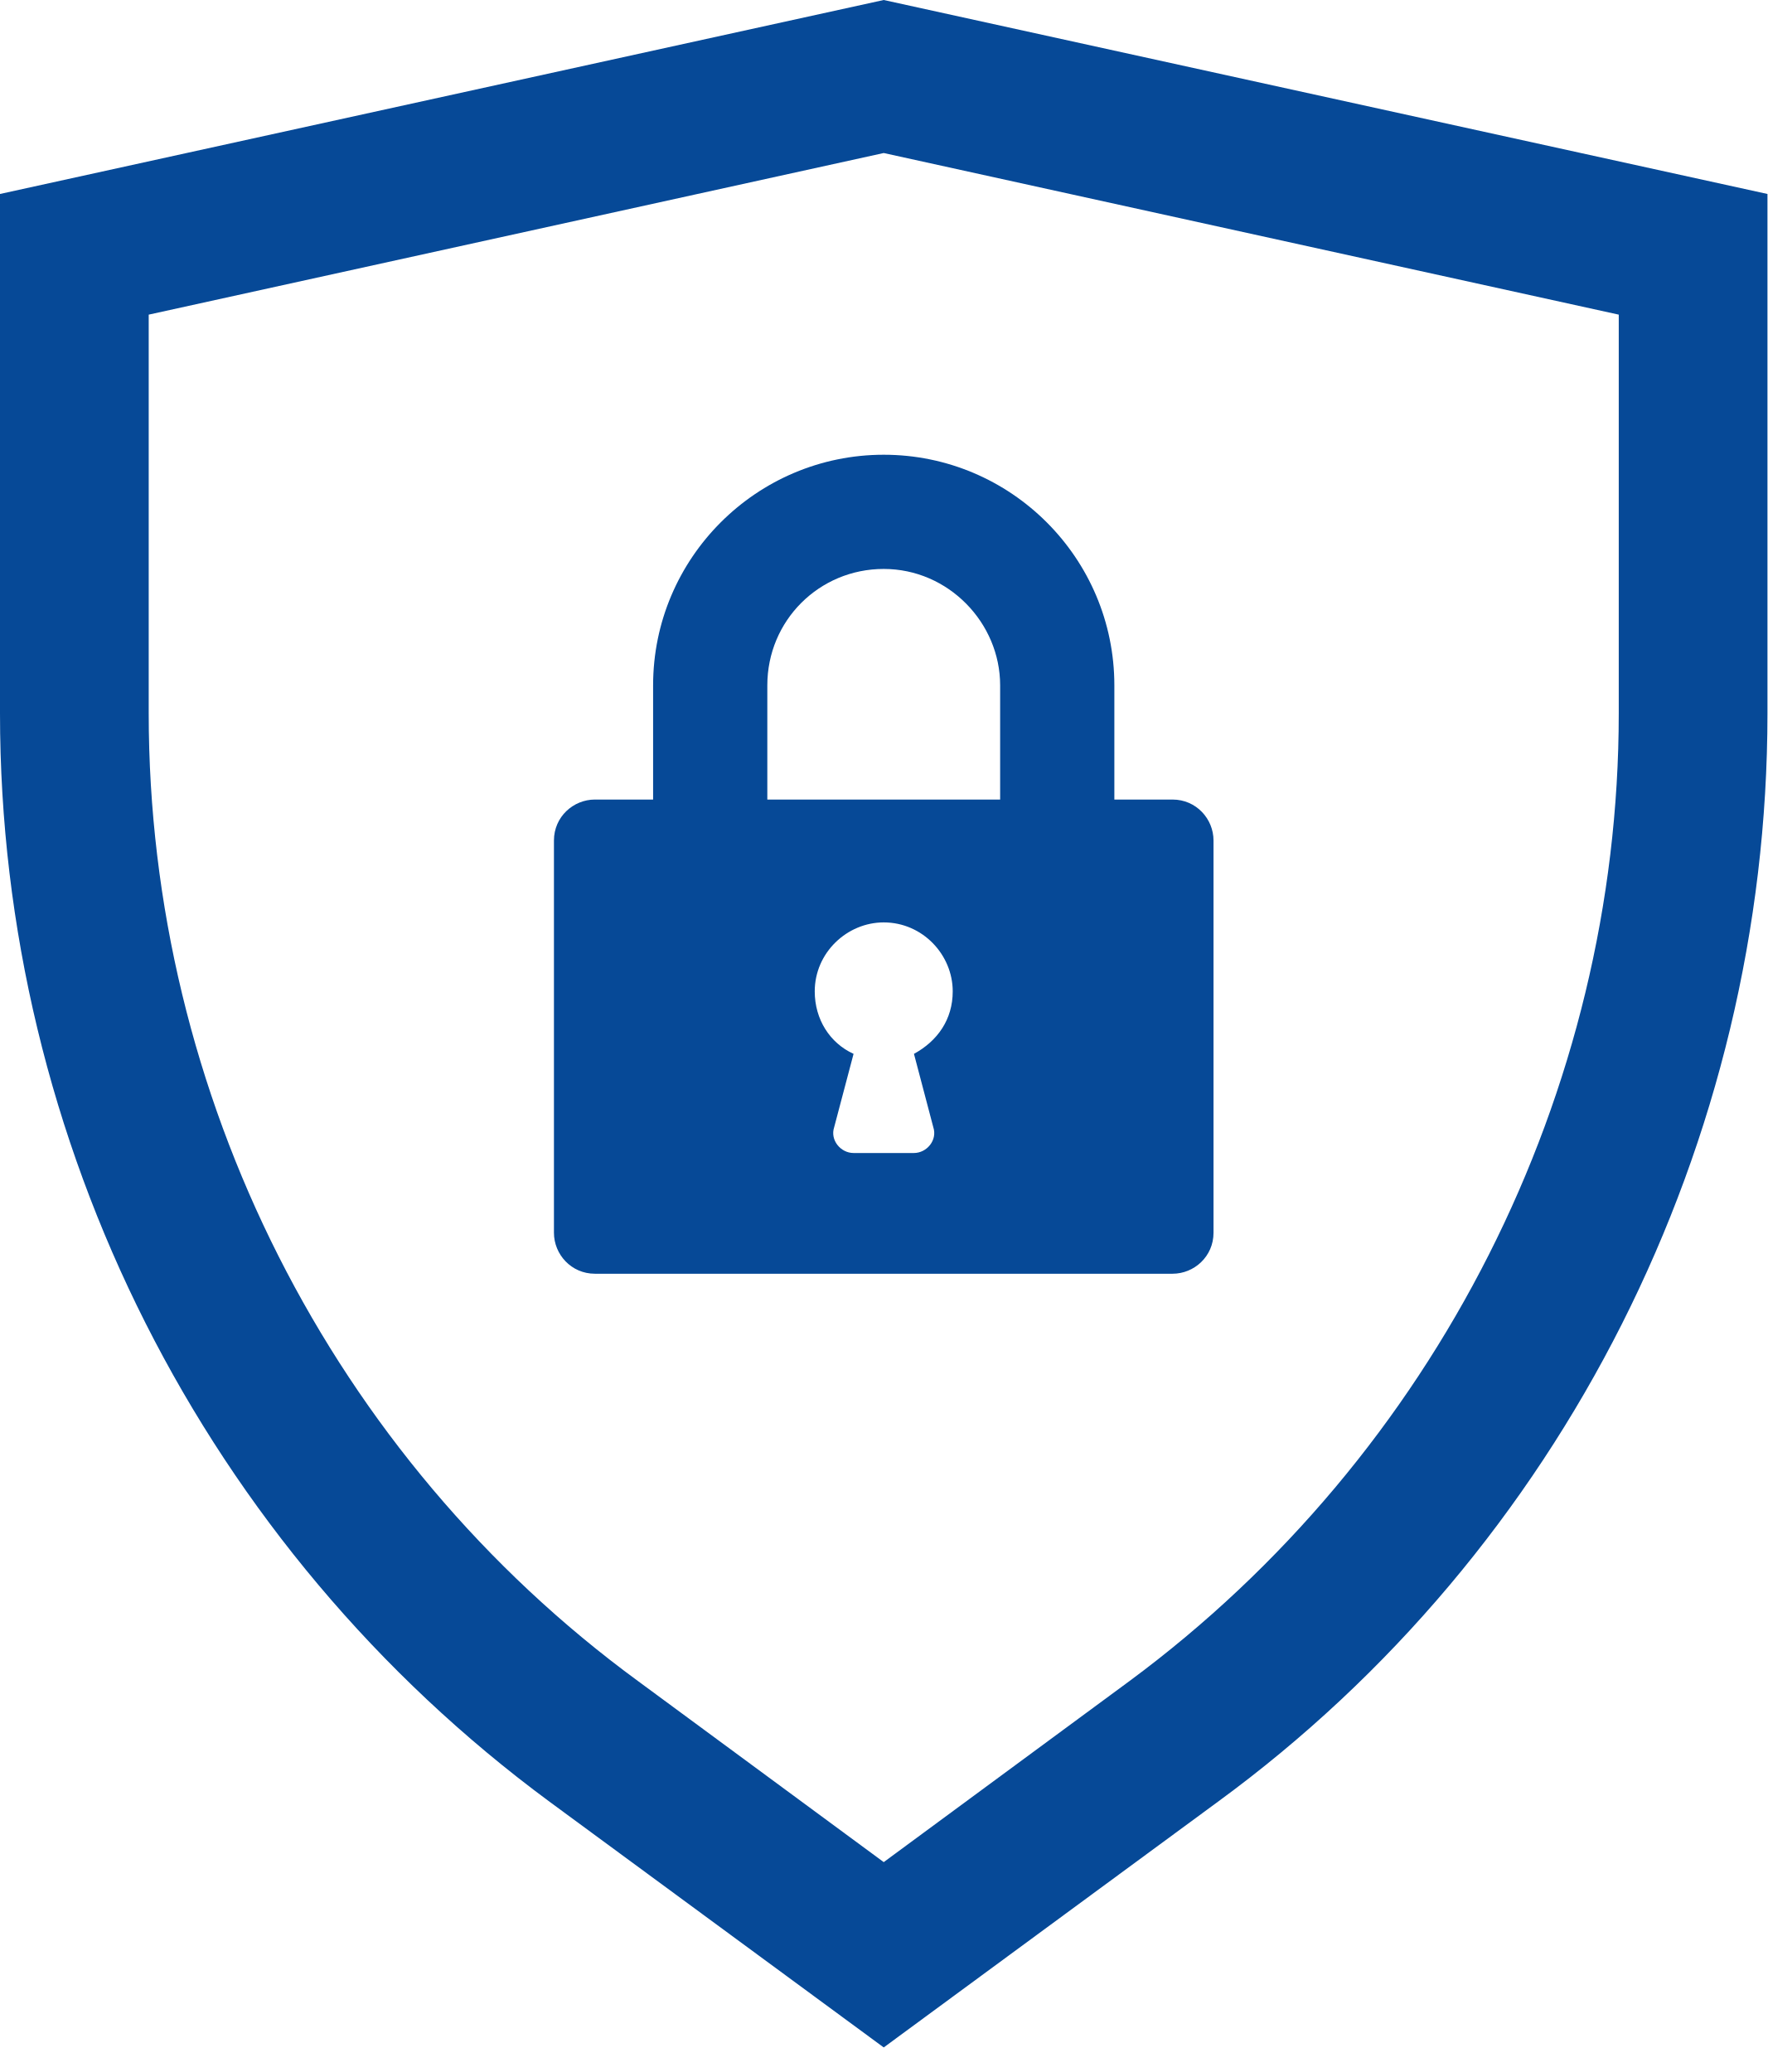
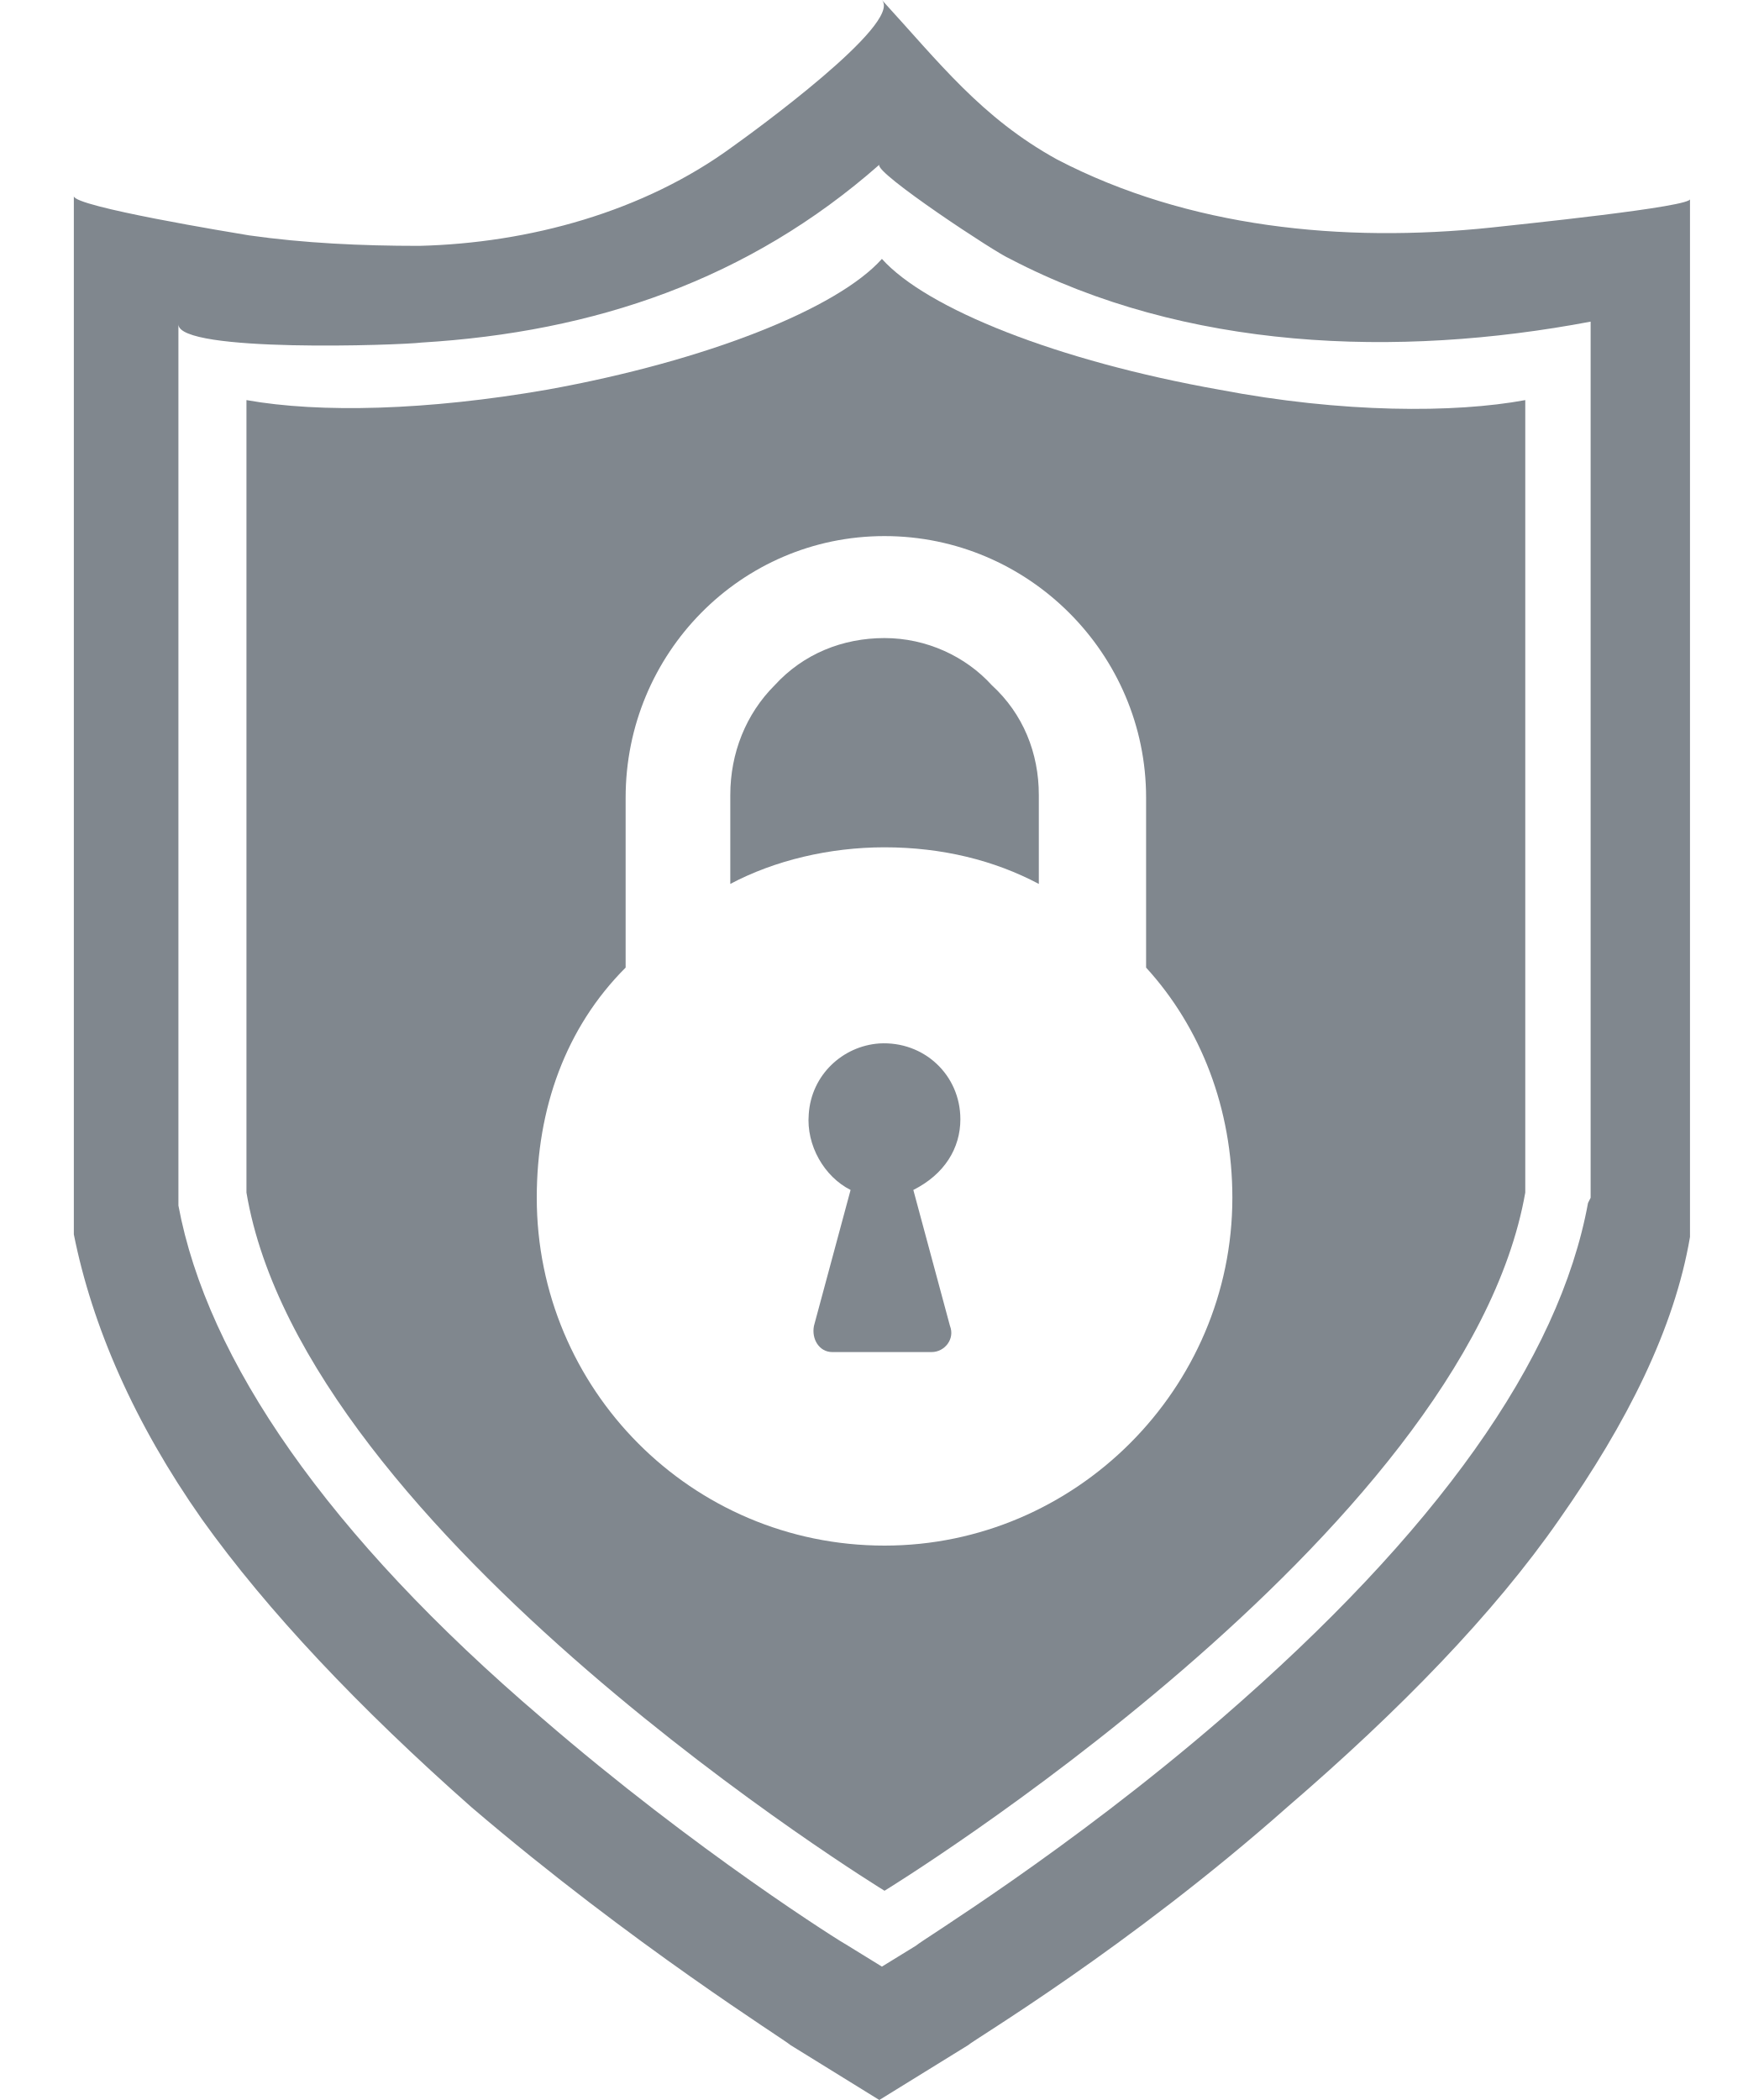
- <svg xmlns="http://www.w3.org/2000/svg" width="29" height="34" viewBox="0 0 29 34" fill="none">
-   <g id="Group">
-     <path id="Vector" d="M14.5 -0L0 3.183V11.706C0 18.744 3.36 25.392 9.018 29.566L14.5 33.597L19.982 29.566C25.64 25.428 29 18.744 29 11.706V3.183L14.5 -0ZM26.56 11.706C26.56 17.93 23.553 23.872 18.532 27.585L14.5 30.556L10.468 27.585C5.446 23.907 2.44 17.966 2.44 11.706V5.163L14.5 2.511L26.56 5.163V11.706Z" fill="#064997" />
-     <path id="Vector_2" d="M10.716 11.246V13.12H9.761C9.407 13.12 9.089 13.403 9.089 13.792V20.229C9.089 20.582 9.372 20.901 9.761 20.901H19.239C19.593 20.901 19.911 20.618 19.911 20.229L19.911 13.792C19.911 13.438 19.628 13.12 19.239 13.12H18.284V11.246C18.284 9.159 16.587 7.462 14.5 7.462C12.414 7.462 10.716 9.159 10.716 11.246H10.716ZM15.313 18.496C15.384 18.708 15.207 18.92 14.995 18.92H14.005C13.793 18.92 13.616 18.708 13.687 18.496L14.005 17.293C13.616 17.116 13.368 16.727 13.368 16.268C13.368 15.632 13.899 15.136 14.5 15.136C15.137 15.136 15.632 15.666 15.632 16.268C15.632 16.728 15.384 17.081 14.996 17.293L15.313 18.496ZM16.41 11.246V13.12L12.59 13.12V11.246C12.59 10.185 13.439 9.336 14.5 9.336C15.561 9.336 16.41 10.22 16.41 11.246L16.41 11.246Z" fill="#064997" />
+ <svg xmlns="http://www.w3.org/2000/svg" width="21" height="25" viewBox="0 0 21 25" fill="none">
+   <g id="Group" opacity="0.5">
+     <path id="Vector" d="M17.753 2.709C15.979 2.895 14.142 2.709 12.585 1.899C11.682 1.401 11.184 0.747 10.499 0C10.748 0.28 8.943 1.588 8.725 1.743C7.666 2.522 6.296 2.895 4.989 2.927C4.304 2.927 3.619 2.895 2.965 2.802C2.778 2.771 0.879 2.46 0.879 2.335C0.879 6.133 0.879 9.932 0.879 13.761C0.879 14.072 0.879 14.384 0.879 14.695C1.097 15.785 1.595 16.936 2.405 18.088C3.183 19.178 4.273 20.33 5.611 21.513C7.542 23.163 9.347 24.284 9.41 24.346L10.468 25L11.527 24.346C11.589 24.284 13.426 23.194 15.325 21.513C16.664 20.361 17.785 19.209 18.563 18.088C19.372 16.936 19.933 15.816 20.119 14.726C20.119 14.726 20.119 2.522 20.119 2.366C20.182 2.46 18.034 2.677 17.753 2.709ZM18.936 14.259L18.905 14.321C18.563 16.189 17.1 18.244 14.547 20.454C12.71 22.042 10.966 23.101 10.904 23.163L10.499 23.412L10.095 23.163C10.032 23.132 8.289 22.042 6.452 20.454C3.899 18.275 2.467 16.189 2.124 14.352V14.29C2.124 14.29 2.124 3.923 2.124 3.861C2.124 4.203 4.771 4.11 5.02 4.078C7.075 3.954 8.912 3.331 10.468 1.961C10.406 2.055 11.869 3.02 12.025 3.082C14.111 4.172 16.633 4.265 18.936 3.829V14.259Z" fill="#010F1E" />
+     <path id="Vector_2" d="M10.499 3.082C9.97 3.674 8.413 4.296 6.514 4.639C5.082 4.888 3.806 4.919 2.934 4.763V14.197C3.619 18.275 10.53 22.509 10.53 22.509C10.53 22.509 17.442 18.275 18.158 14.197V4.763C17.317 4.919 15.979 4.919 14.515 4.639C12.585 4.296 11.029 3.674 10.499 3.082ZM10.53 18.4C8.227 18.4 6.39 16.532 6.39 14.259C6.39 13.2 6.732 12.235 7.448 11.519V9.495C7.448 7.783 8.818 6.382 10.53 6.382C12.243 6.382 13.644 7.783 13.644 9.495V11.519C14.298 12.235 14.671 13.2 14.671 14.259C14.671 16.532 12.803 18.4 10.53 18.4Z" fill="#010F1E" />
+     <path id="Vector_3" d="M11.433 13.325C11.433 12.796 10.998 12.391 10.468 12.422C10.032 12.453 9.659 12.796 9.628 13.263C9.596 13.636 9.814 14.01 10.126 14.166L9.69 15.784C9.659 15.94 9.752 16.096 9.908 16.096H11.091C11.246 16.096 11.371 15.94 11.309 15.784L10.873 14.166C11.246 13.979 11.433 13.667 11.433 13.325Z" fill="#010F1E" />
+     <path id="Vector_4" d="M10.53 7.596C10.032 7.596 9.565 7.783 9.223 8.157C8.88 8.499 8.694 8.966 8.694 9.464V10.523C9.223 10.242 9.877 10.087 10.53 10.087C11.215 10.087 11.838 10.242 12.367 10.523V9.464C12.367 8.966 12.181 8.499 11.807 8.157C11.496 7.814 11.029 7.596 10.53 7.596Z" fill="#010F1E" />
  </g>
</svg>
